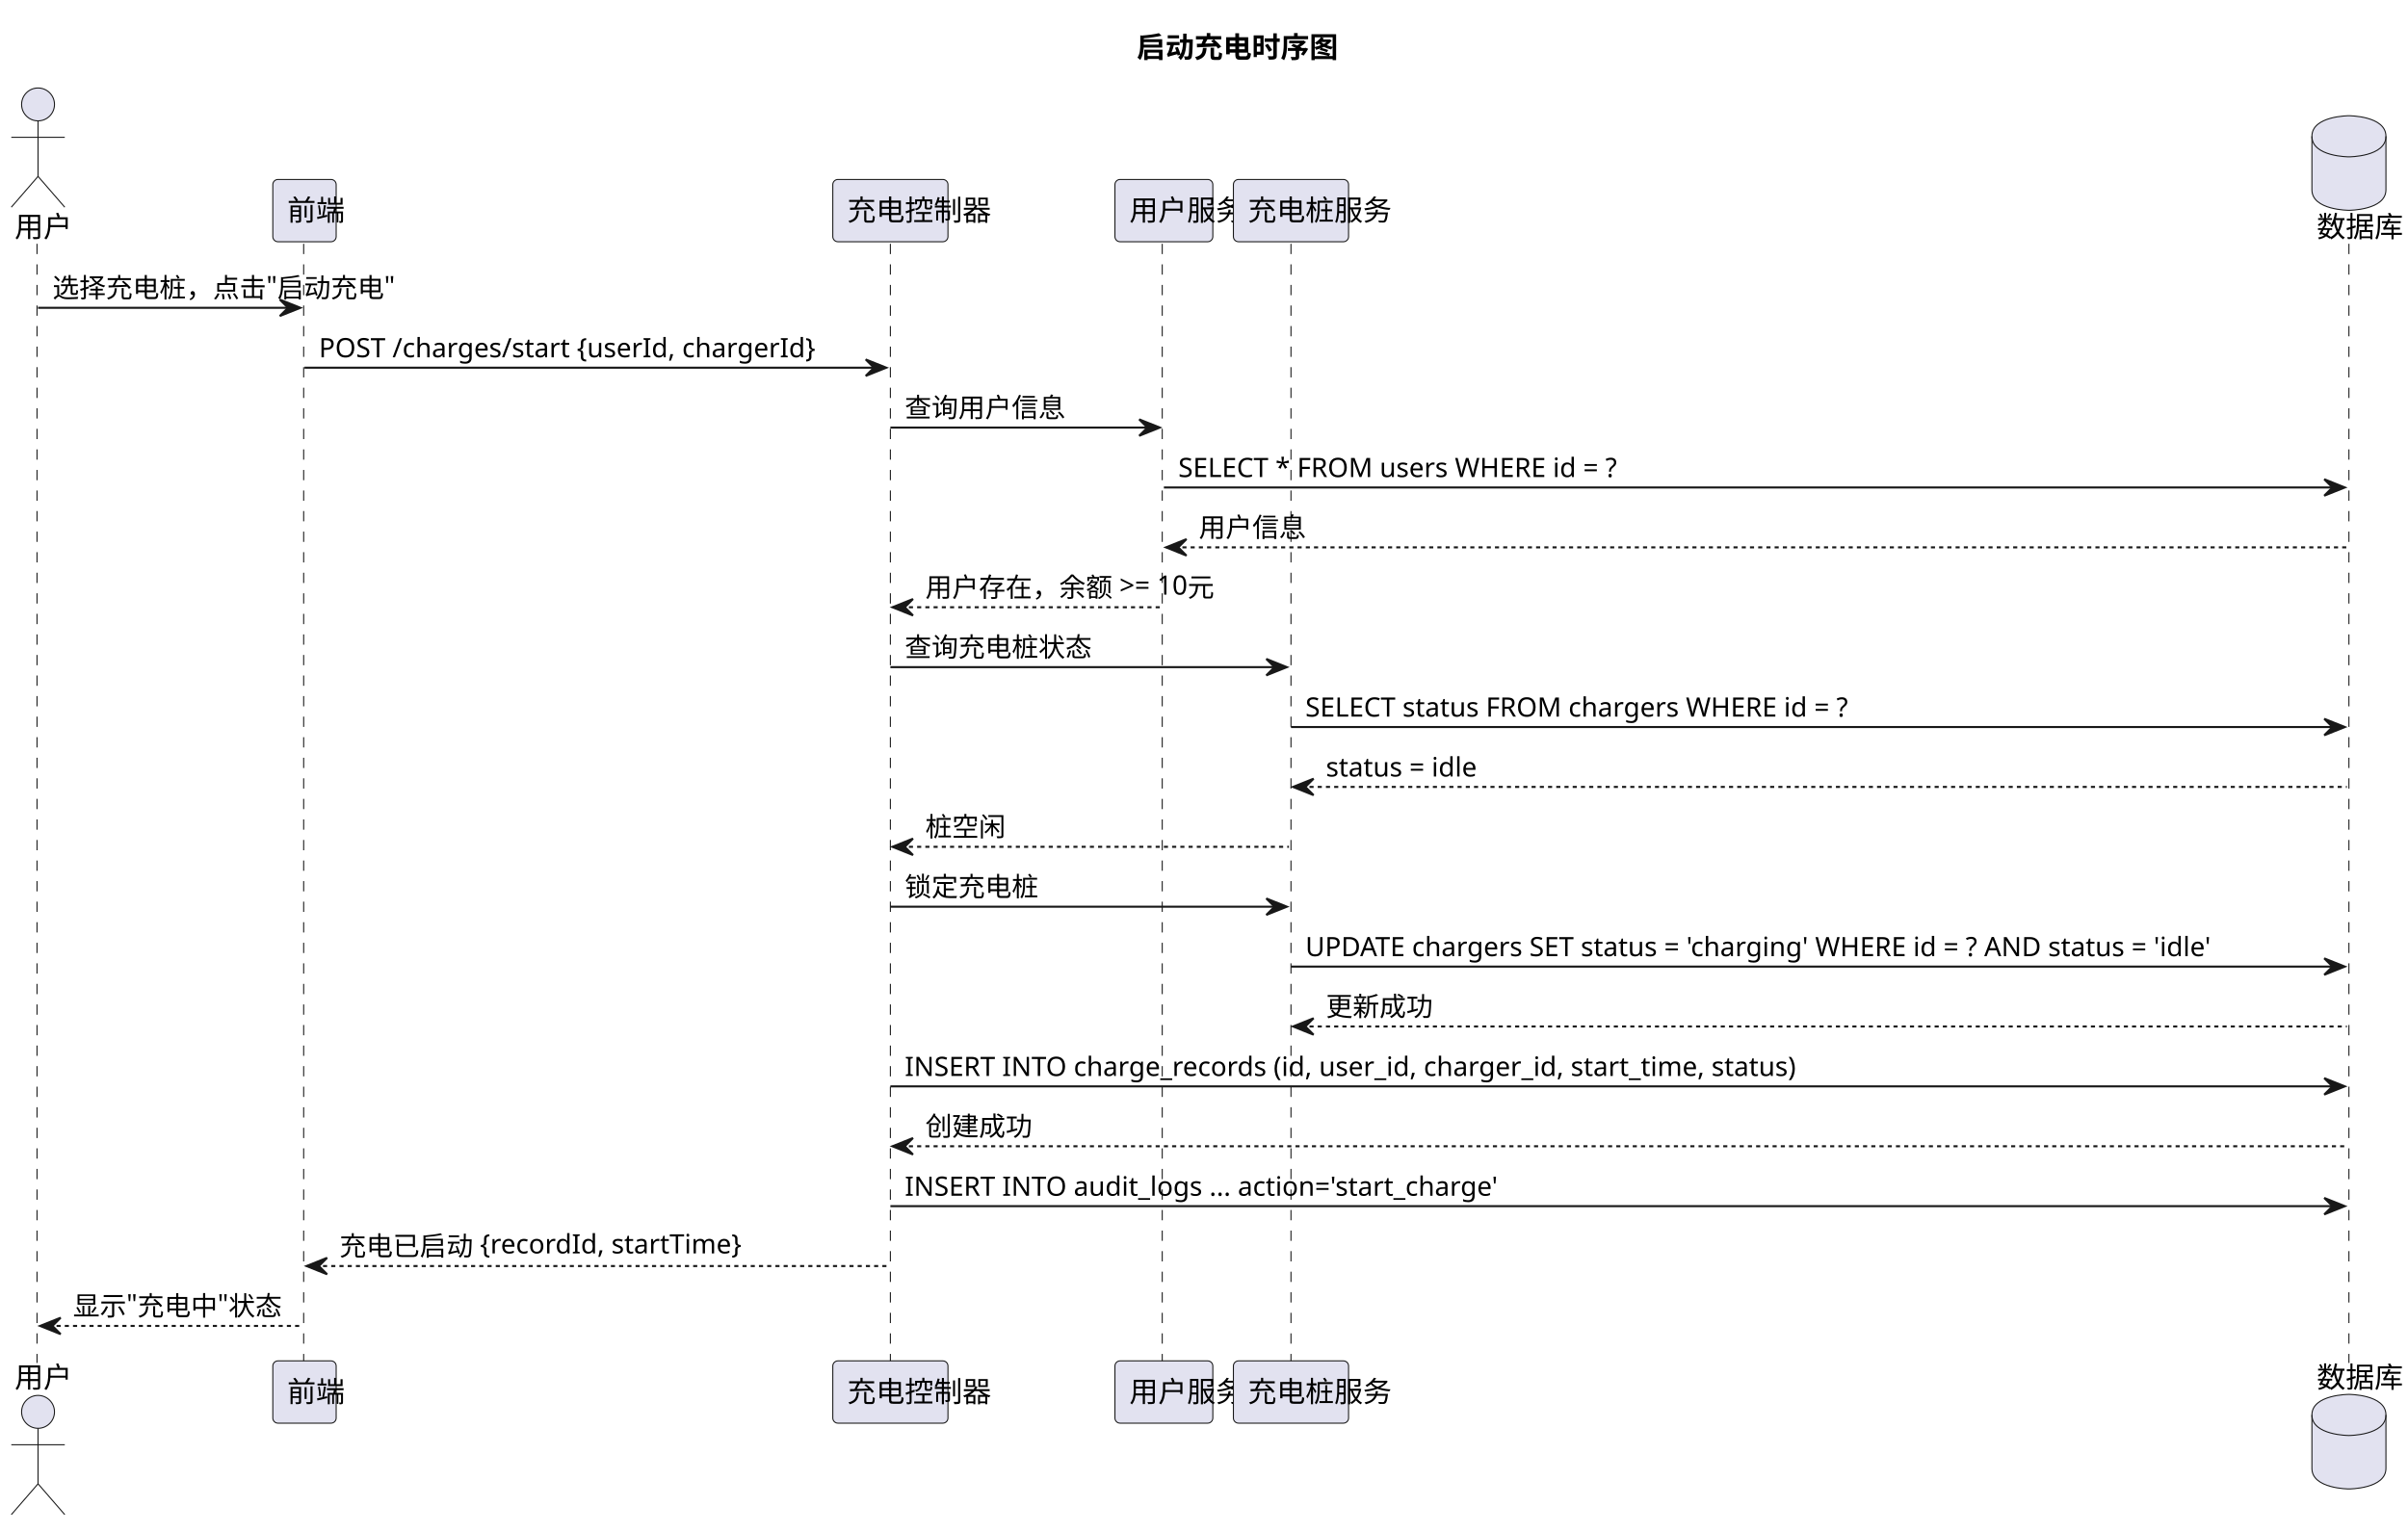
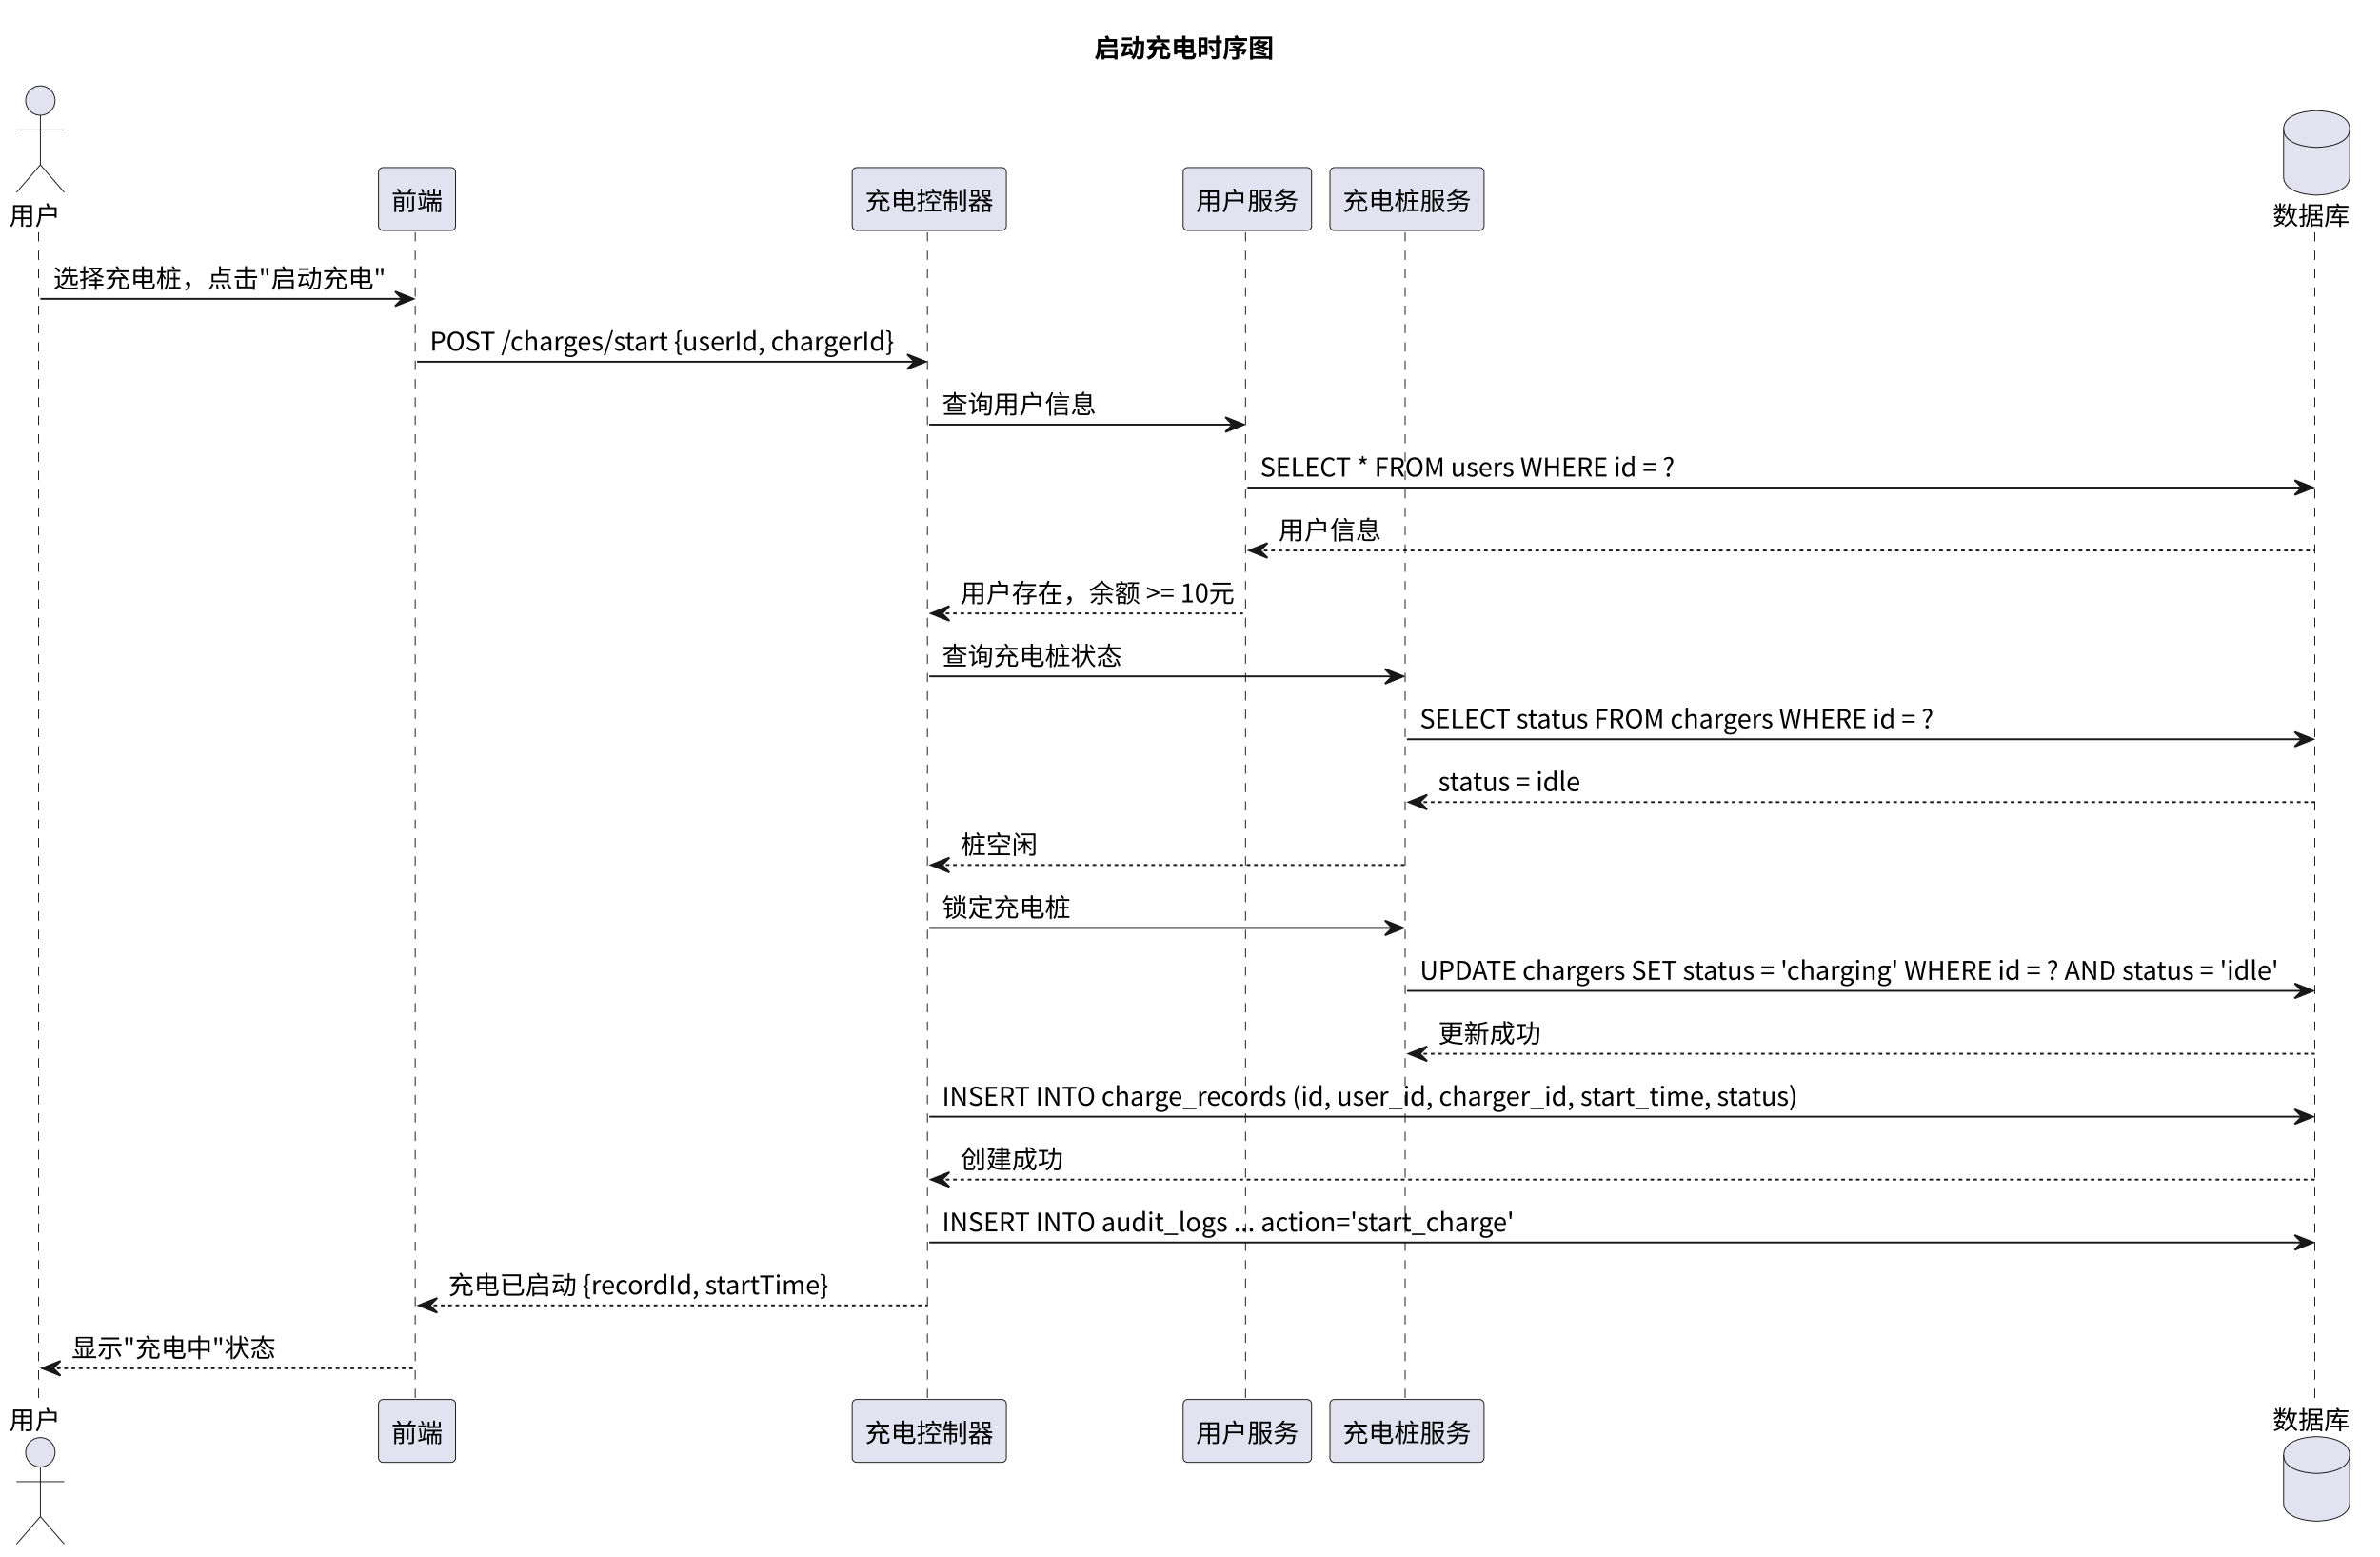
- <svg xmlns="http://www.w3.org/2000/svg" contentStyleType="text/css" data-diagram-type="SEQUENCE" height="745px" preserveAspectRatio="none" style="width:1171px;height:745px;background:#FFFFFF;" version="1.1" viewBox="0 0 1171 745" width="1171px" zoomAndPan="magnify">
+ <svg xmlns="http://www.w3.org/2000/svg" contentStyleType="text/css" data-diagram-type="SEQUENCE" height="848px" preserveAspectRatio="none" style="width:1297px;height:848px;background:#FFFFFF;" version="1.1" viewBox="0 0 1297 848" width="1297px" zoomAndPan="magnify">
  <defs />
  <g>
-     <g class="title" data-source-line="1">
-       <text fill="#000000" font-family="sans-serif" font-size="14" font-weight="700" lengthAdjust="spacing" textLength="58.81" x="552.732" y="27.995">启动充电时序图</text>
+     <text fill="#000000" font-family="Noto Sans CJK SC" font-size="14" font-weight="bold" lengthAdjust="spacing" textLength="98" x="596.236" y="31.24">启动充电时序图</text>
+     <g>
+       <rect fill="#000000" fill-opacity="0" height="636.894" width="8" x="18" y="126.544" />
+       <line style="stroke:#181818;stroke-width:0.5;stroke-dasharray:5,5;" x1="21" x2="21" y1="126.544" y2="763.438" />
    </g>
-     <g class="participant-lifeline" data-entity-uid="part1" data-qualified-name="U" data-source-line="2" id="part1-lifeline">
-       <g>
-         <rect fill="#000000" fill-opacity="0" height="544.391" width="8" x="14.5" y="118.594" />
-         <line style="stroke:#181818;stroke-width:0.5;stroke-dasharray:5,5;" x1="18" x2="18" y1="118.594" y2="662.984" />
-       </g>
+     <g>
+       <rect fill="#000000" fill-opacity="0" height="636.894" width="8" x="223.271" y="126.544" />
+       <line style="stroke:#181818;stroke-width:0.5;stroke-dasharray:5,5;" x1="226.271" x2="226.271" y1="126.544" y2="763.438" />
    </g>
-     <g class="participant-lifeline" data-entity-uid="part2" data-qualified-name="FE" data-source-line="3" id="part2-lifeline">
-       <g>
-         <rect fill="#000000" fill-opacity="0" height="544.391" width="8" x="144.074" y="118.594" />
-         <line style="stroke:#181818;stroke-width:0.5;stroke-dasharray:5,5;" x1="147.673" x2="147.673" y1="118.594" y2="662.984" />
-       </g>
+     <g>
+       <rect fill="#000000" fill-opacity="0" height="636.894" width="8" x="502.406" y="126.544" />
+       <line style="stroke:#181818;stroke-width:0.5;stroke-dasharray:5,5;" x1="505.406" x2="505.406" y1="126.544" y2="763.438" />
    </g>
-     <g class="participant-lifeline" data-entity-uid="part3" data-qualified-name="Ctrl" data-source-line="4" id="part3-lifeline">
-       <g>
-         <rect fill="#000000" fill-opacity="0" height="544.391" width="8" x="428.988" y="118.594" />
-         <line style="stroke:#181818;stroke-width:0.5;stroke-dasharray:5,5;" x1="432.985" x2="432.985" y1="118.594" y2="662.984" />
-       </g>
+     <g>
+       <rect fill="#000000" fill-opacity="0" height="636.894" width="8" x="675.758" y="126.544" />
+       <line style="stroke:#181818;stroke-width:0.5;stroke-dasharray:5,5;" x1="678.758" x2="678.758" y1="126.544" y2="763.438" />
    </g>
-     <g class="participant-lifeline" data-entity-uid="part4" data-qualified-name="US" data-source-line="5" id="part4-lifeline">
-       <g>
-         <rect fill="#000000" fill-opacity="0" height="544.391" width="8" x="561.99" y="118.594" />
-         <line style="stroke:#181818;stroke-width:0.5;stroke-dasharray:5,5;" x1="565.188" x2="565.188" y1="118.594" y2="662.984" />
-       </g>
+     <g>
+       <rect fill="#000000" fill-opacity="0" height="636.894" width="8" x="762.757" y="126.544" />
+       <line style="stroke:#181818;stroke-width:0.5;stroke-dasharray:5,5;" x1="765.757" x2="765.757" y1="126.544" y2="763.438" />
    </g>
-     <g class="participant-lifeline" data-entity-uid="part5" data-qualified-name="CS" data-source-line="6" id="part5-lifeline">
-       <g>
-         <rect fill="#000000" fill-opacity="0" height="544.391" width="8" x="623.796" y="118.594" />
-         <line style="stroke:#181818;stroke-width:0.5;stroke-dasharray:5,5;" x1="627.793" x2="627.793" y1="118.594" y2="662.984" />
-       </g>
+     <g>
+       <rect fill="#000000" fill-opacity="0" height="636.894" width="8" x="1258.471" y="126.544" />
+       <line style="stroke:#181818;stroke-width:0.5;stroke-dasharray:5,5;" x1="1261.471" x2="1261.471" y1="126.544" y2="763.438" />
    </g>
-     <g class="participant-lifeline" data-entity-uid="part6" data-qualified-name="DB" data-source-line="7" id="part6-lifeline">
-       <g>
-         <rect fill="#000000" fill-opacity="0" height="544.391" width="8" x="1138.273" y="118.594" />
-         <line style="stroke:#181818;stroke-width:0.5;stroke-dasharray:5,5;" x1="1142.273" x2="1142.273" y1="118.594" y2="662.984" />
-       </g>
+     <g class="participant participant-head" data-participant="U">
+       <text fill="#000000" font-family="Noto Sans CJK SC" font-size="14" lengthAdjust="spacing" textLength="28" x="5" y="122.512">用户</text>
+       <ellipse cx="22" cy="54.772" fill="#E2E2F0" rx="8" ry="8" style="stroke:#181818;stroke-width:0.5;" />
+       <path d="M22,62.772 L22,89.772 M9,70.772 L35,70.772 M22,89.772 L9,104.772 M22,89.772 L35,104.772" fill="none" style="stroke:#181818;stroke-width:0.5;" />
    </g>
-     <g class="participant participant-head" data-entity-uid="part1" data-qualified-name="U" data-source-line="2" id="part1-head">
-       <text fill="#000000" font-family="sans-serif" font-size="14" lengthAdjust="spacing" textLength="16.803" x="7.099" y="115.292">用户</text>
-       <ellipse cx="18.5" cy="50.797" fill="#E2E2F0" rx="8" ry="8" style="stroke:#181818;stroke-width:0.5;" />
-       <path d="M18.5,58.797 L18.5,85.797 M5.5,66.797 L31.5,66.797 M18.5,85.797 L5.5,100.797 M18.5,85.797 L31.5,100.797" fill="none" style="stroke:#181818;stroke-width:0.5;" />
+     <g class="participant participant-tail" data-participant="U">
+       <text fill="#000000" font-family="Noto Sans CJK SC" font-size="14" lengthAdjust="spacing" textLength="28" x="5" y="778.678">用户</text>
+       <ellipse cx="22" cy="791.21" fill="#E2E2F0" rx="8" ry="8" style="stroke:#181818;stroke-width:0.5;" />
+       <path d="M22,799.21 L22,826.21 M9,807.21 L35,807.21 M22,826.21 L9,841.21 M22,826.21 L35,841.21" fill="none" style="stroke:#181818;stroke-width:0.5;" />
    </g>
-     <g class="participant participant-tail" data-entity-uid="part1" data-qualified-name="U" data-source-line="2" id="part1-tail">
-       <text fill="#000000" font-family="sans-serif" font-size="14" lengthAdjust="spacing" textLength="16.803" x="7.099" y="674.98">用户</text>
-       <ellipse cx="18.5" cy="686.781" fill="#E2E2F0" rx="8" ry="8" style="stroke:#181818;stroke-width:0.5;" />
-       <path d="M18.5,694.781 L18.5,721.781 M5.5,702.781 L31.5,702.781 M18.5,721.781 L5.5,736.781 M18.5,721.781 L31.5,736.781" fill="none" style="stroke:#181818;stroke-width:0.5;" />
+     <g class="participant participant-head" data-participant="FE">
+       <rect fill="#E2E2F0" height="34.272" rx="2.5" ry="2.5" style="stroke:#181818;stroke-width:0.5;" width="42" x="206.271" y="91.272" />
+       <text fill="#000000" font-family="Noto Sans CJK SC" font-size="14" lengthAdjust="spacing" textLength="28" x="213.271" y="114.512">前端</text>
    </g>
-     <g class="participant participant-head" data-entity-uid="part2" data-qualified-name="FE" data-source-line="3" id="part2-head">
-       <rect fill="#E2E2F0" height="30.297" rx="2.5" ry="2.5" style="stroke:#181818;stroke-width:0.5;" width="30.803" x="132.673" y="87.297" />
-       <text fill="#000000" font-family="sans-serif" font-size="14" lengthAdjust="spacing" textLength="16.803" x="139.673" y="107.292">前端</text>
+     <g class="participant participant-tail" data-participant="FE">
+       <rect fill="#E2E2F0" height="34.272" rx="2.5" ry="2.5" style="stroke:#181818;stroke-width:0.5;" width="42" x="206.271" y="762.438" />
+       <text fill="#000000" font-family="Noto Sans CJK SC" font-size="14" lengthAdjust="spacing" textLength="28" x="213.271" y="785.678">前端</text>
    </g>
-     <g class="participant participant-tail" data-entity-uid="part2" data-qualified-name="FE" data-source-line="3" id="part2-tail">
-       <rect fill="#E2E2F0" height="30.297" rx="2.5" ry="2.5" style="stroke:#181818;stroke-width:0.5;" width="30.803" x="132.673" y="661.984" />
-       <text fill="#000000" font-family="sans-serif" font-size="14" lengthAdjust="spacing" textLength="16.803" x="139.673" y="681.98">前端</text>
+     <g class="participant participant-head" data-participant="Ctrl">
+       <rect fill="#E2E2F0" height="34.272" rx="2.5" ry="2.5" style="stroke:#181818;stroke-width:0.5;" width="84" x="464.406" y="91.272" />
+       <text fill="#000000" font-family="Noto Sans CJK SC" font-size="14" lengthAdjust="spacing" textLength="70" x="471.406" y="114.512">充电控制器</text>
    </g>
-     <g class="participant participant-head" data-entity-uid="part3" data-qualified-name="Ctrl" data-source-line="4" id="part3-head">
-       <rect fill="#E2E2F0" height="30.297" rx="2.5" ry="2.5" style="stroke:#181818;stroke-width:0.5;" width="56.007" x="404.985" y="87.297" />
-       <text fill="#000000" font-family="sans-serif" font-size="14" lengthAdjust="spacing" textLength="42.007" x="411.985" y="107.292">充电控制器</text>
+     <g class="participant participant-tail" data-participant="Ctrl">
+       <rect fill="#E2E2F0" height="34.272" rx="2.5" ry="2.5" style="stroke:#181818;stroke-width:0.5;" width="84" x="464.406" y="762.438" />
+       <text fill="#000000" font-family="Noto Sans CJK SC" font-size="14" lengthAdjust="spacing" textLength="70" x="471.406" y="785.678">充电控制器</text>
    </g>
-     <g class="participant participant-tail" data-entity-uid="part3" data-qualified-name="Ctrl" data-source-line="4" id="part3-tail">
-       <rect fill="#E2E2F0" height="30.297" rx="2.5" ry="2.5" style="stroke:#181818;stroke-width:0.5;" width="56.007" x="404.985" y="661.984" />
-       <text fill="#000000" font-family="sans-serif" font-size="14" lengthAdjust="spacing" textLength="42.007" x="411.985" y="681.98">充电控制器</text>
+     <g class="participant participant-head" data-participant="US">
+       <rect fill="#E2E2F0" height="34.272" rx="2.5" ry="2.5" style="stroke:#181818;stroke-width:0.5;" width="70" x="644.758" y="91.272" />
+       <text fill="#000000" font-family="Noto Sans CJK SC" font-size="14" lengthAdjust="spacing" textLength="56" x="651.758" y="114.512">用户服务</text>
    </g>
-     <g class="participant participant-head" data-entity-uid="part4" data-qualified-name="US" data-source-line="5" id="part4-head">
-       <rect fill="#E2E2F0" height="30.297" rx="2.5" ry="2.5" style="stroke:#181818;stroke-width:0.5;" width="47.605" x="542.188" y="87.297" />
-       <text fill="#000000" font-family="sans-serif" font-size="14" lengthAdjust="spacing" textLength="33.605" x="549.188" y="107.292">用户服务</text>
+     <g class="participant participant-tail" data-participant="US">
+       <rect fill="#E2E2F0" height="34.272" rx="2.5" ry="2.5" style="stroke:#181818;stroke-width:0.5;" width="70" x="644.758" y="762.438" />
+       <text fill="#000000" font-family="Noto Sans CJK SC" font-size="14" lengthAdjust="spacing" textLength="56" x="651.758" y="785.678">用户服务</text>
    </g>
-     <g class="participant participant-tail" data-entity-uid="part4" data-qualified-name="US" data-source-line="5" id="part4-tail">
-       <rect fill="#E2E2F0" height="30.297" rx="2.5" ry="2.5" style="stroke:#181818;stroke-width:0.5;" width="47.605" x="542.188" y="661.984" />
-       <text fill="#000000" font-family="sans-serif" font-size="14" lengthAdjust="spacing" textLength="33.605" x="549.188" y="681.98">用户服务</text>
+     <g class="participant participant-head" data-participant="CS">
+       <rect fill="#E2E2F0" height="34.272" rx="2.5" ry="2.5" style="stroke:#181818;stroke-width:0.5;" width="84" x="724.757" y="91.272" />
+       <text fill="#000000" font-family="Noto Sans CJK SC" font-size="14" lengthAdjust="spacing" textLength="70" x="731.757" y="114.512">充电桩服务</text>
    </g>
-     <g class="participant participant-head" data-entity-uid="part5" data-qualified-name="CS" data-source-line="6" id="part5-head">
-       <rect fill="#E2E2F0" height="30.297" rx="2.5" ry="2.5" style="stroke:#181818;stroke-width:0.5;" width="56.007" x="599.793" y="87.297" />
-       <text fill="#000000" font-family="sans-serif" font-size="14" lengthAdjust="spacing" textLength="42.007" x="606.793" y="107.292">充电桩服务</text>
+     <g class="participant participant-tail" data-participant="CS">
+       <rect fill="#E2E2F0" height="34.272" rx="2.5" ry="2.5" style="stroke:#181818;stroke-width:0.5;" width="84" x="724.757" y="762.438" />
+       <text fill="#000000" font-family="Noto Sans CJK SC" font-size="14" lengthAdjust="spacing" textLength="70" x="731.757" y="785.678">充电桩服务</text>
    </g>
-     <g class="participant participant-tail" data-entity-uid="part5" data-qualified-name="CS" data-source-line="6" id="part5-tail">
-       <rect fill="#E2E2F0" height="30.297" rx="2.5" ry="2.5" style="stroke:#181818;stroke-width:0.5;" width="56.007" x="599.793" y="661.984" />
-       <text fill="#000000" font-family="sans-serif" font-size="14" lengthAdjust="spacing" textLength="42.007" x="606.793" y="681.98">充电桩服务</text>
+     <g class="participant participant-head" data-participant="DB">
+       <text fill="#000000" font-family="Noto Sans CJK SC" font-size="14" lengthAdjust="spacing" textLength="42" x="1238.471" y="122.512">数据库</text>
+       <path d="M1244.471,70.272 C1244.471,60.272 1262.471,60.272 1262.471,60.272 C1262.471,60.272 1280.471,60.272 1280.471,70.272 L1280.471,96.272 C1280.471,106.272 1262.471,106.272 1262.471,106.272 C1262.471,106.272 1244.471,106.272 1244.471,96.272 L1244.471,70.272" fill="#E2E2F0" style="stroke:#181818;stroke-width:0.5;" />
+       <path d="M1244.471,70.272 C1244.471,80.272 1262.471,80.272 1262.471,80.272 C1262.471,80.272 1280.471,80.272 1280.471,70.272" fill="none" style="stroke:#181818;stroke-width:0.5;" />
    </g>
-     <g class="participant participant-head" data-entity-uid="part6" data-qualified-name="DB" data-source-line="7" id="part6-head">
-       <text fill="#000000" font-family="sans-serif" font-size="14" lengthAdjust="spacing" textLength="25.204" x="1126.671" y="115.292">数据库</text>
-       <path d="M1124.273,66.297 C1124.273,56.297 1142.273,56.297 1142.273,56.297 C1142.273,56.297 1160.273,56.297 1160.273,66.297 L1160.273,92.297 C1160.273,102.297 1142.273,102.297 1142.273,102.297 C1142.273,102.297 1124.273,102.297 1124.273,92.297 L1124.273,66.297" fill="#E2E2F0" style="stroke:#181818;stroke-width:0.5;" />
-       <path d="M1124.273,66.297 C1124.273,76.297 1142.273,76.297 1142.273,76.297 C1142.273,76.297 1160.273,76.297 1160.273,66.297" fill="none" style="stroke:#181818;stroke-width:0.5;" />
+     <g class="participant participant-tail" data-participant="DB">
+       <text fill="#000000" font-family="Noto Sans CJK SC" font-size="14" lengthAdjust="spacing" textLength="42" x="1238.471" y="778.678">数据库</text>
+       <path d="M1244.471,792.71 C1244.471,782.71 1262.471,782.71 1262.471,782.71 C1262.471,782.71 1280.471,782.71 1280.471,792.71 L1280.471,818.71 C1280.471,828.71 1262.471,828.71 1262.471,828.71 C1262.471,828.71 1244.471,828.71 1244.471,818.71 L1244.471,792.71" fill="#E2E2F0" style="stroke:#181818;stroke-width:0.5;" />
+       <path d="M1244.471,792.71 C1244.471,802.71 1262.471,802.71 1262.471,802.71 C1262.471,802.71 1280.471,802.71 1280.471,792.71" fill="none" style="stroke:#181818;stroke-width:0.5;" />
    </g>
-     <g class="participant participant-tail" data-entity-uid="part6" data-qualified-name="DB" data-source-line="7" id="part6-tail">
-       <text fill="#000000" font-family="sans-serif" font-size="14" lengthAdjust="spacing" textLength="25.204" x="1126.671" y="674.98">数据库</text>
-       <path d="M1124.273,688.281 C1124.273,678.281 1142.273,678.281 1142.273,678.281 C1142.273,678.281 1160.273,678.281 1160.273,688.281 L1160.273,714.281 C1160.273,724.281 1142.273,724.281 1142.273,724.281 C1142.273,724.281 1124.273,724.281 1124.273,714.281 L1124.273,688.281" fill="#E2E2F0" style="stroke:#181818;stroke-width:0.5;" />
-       <path d="M1124.273,688.281 C1124.273,698.281 1142.273,698.281 1142.273,698.281 C1142.273,698.281 1160.273,698.281 1160.273,688.281" fill="none" style="stroke:#181818;stroke-width:0.5;" />
+     <g class="message" data-participant-1="U" data-participant-2="FE">
+       <polygon fill="#181818" points="215.271,158.816,225.271,162.816,215.271,166.816,219.271,162.816" style="stroke:#181818;stroke-width:1;" />
+       <line style="stroke:#181818;stroke-width:1;" x1="22" x2="221.271" y1="162.816" y2="162.816" />
+       <text fill="#000000" font-family="Noto Sans CJK SC" font-size="14" lengthAdjust="spacing" textLength="181.271" x="29" y="156.784">选择充电桩，点击"启动充电"</text>
    </g>
-     <g class="message" data-entity-1="part1" data-entity-2="part2" data-source-line="9" id="msg1">
-       <polygon fill="#181818" points="136.074,145.727,146.074,149.727,136.074,153.727,140.074,149.727" style="stroke:#181818;stroke-width:1;" />
-       <line style="stroke:#181818;stroke-width:1;" x1="18.5" x2="142.074" y1="149.727" y2="149.727" />
-       <text fill="#000000" font-family="sans-serif" font-size="13" lengthAdjust="spacing" textLength="105.574" x="25.5" y="144.661">选择充电桩，点击"启动充电"</text>
+     <g class="message" data-participant-1="FE" data-participant-2="Ctrl">
+       <polygon fill="#181818" points="494.406,193.088,504.406,197.088,494.406,201.088,498.406,197.088" style="stroke:#181818;stroke-width:1;" />
+       <line style="stroke:#181818;stroke-width:1;" x1="227.271" x2="500.406" y1="197.088" y2="197.088" />
+       <text fill="#000000" font-family="Noto Sans CJK SC" font-size="14" lengthAdjust="spacing" textLength="255.135" x="234.271" y="191.056">POST /charges/start {userId, chargerId}</text>
    </g>
-     <g class="message" data-entity-1="part2" data-entity-2="part3" data-source-line="10" id="msg2">
-       <polygon fill="#181818" points="420.988,174.859,430.988,178.859,420.988,182.859,424.988,178.859" style="stroke:#181818;stroke-width:1;" />
-       <line style="stroke:#181818;stroke-width:1;" x1="148.074" x2="426.988" y1="178.859" y2="178.859" />
-       <text fill="#000000" font-family="sans-serif" font-size="13" lengthAdjust="spacing" textLength="260.914" x="155.074" y="173.793">POST /charges/start {userId, chargerId}</text>
+     <g class="message" data-participant-1="Ctrl" data-participant-2="US">
+       <polygon fill="#181818" points="667.758,227.36,677.758,231.36,667.758,235.36,671.758,231.36" style="stroke:#181818;stroke-width:1;" />
+       <line style="stroke:#181818;stroke-width:1;" x1="506.406" x2="673.758" y1="231.36" y2="231.36" />
+       <text fill="#000000" font-family="Noto Sans CJK SC" font-size="14" lengthAdjust="spacing" textLength="84" x="513.406" y="225.328">查询用户信息</text>
    </g>
-     <g class="message" data-entity-1="part3" data-entity-2="part4" data-source-line="11" id="msg3">
-       <polygon fill="#181818" points="553.99,203.992,563.99,207.992,553.99,211.992,557.99,207.992" style="stroke:#181818;stroke-width:1;" />
-       <line style="stroke:#181818;stroke-width:1;" x1="432.988" x2="559.99" y1="207.992" y2="207.992" />
-       <text fill="#000000" font-family="sans-serif" font-size="13" lengthAdjust="spacing" textLength="46.808" x="439.988" y="202.926">查询用户信息</text>
+     <g class="message" data-participant-1="US" data-participant-2="DB">
+       <polygon fill="#181818" points="1250.471,261.632,1260.471,265.632,1250.471,269.632,1254.471,265.632" style="stroke:#181818;stroke-width:1;" />
+       <line style="stroke:#181818;stroke-width:1;" x1="679.758" x2="1256.471" y1="265.632" y2="265.632" />
+       <text fill="#000000" font-family="Noto Sans CJK SC" font-size="14" lengthAdjust="spacing" textLength="226.211" x="686.758" y="259.599">SELECT * FROM users WHERE id = ?</text>
    </g>
-     <g class="message" data-entity-1="part4" data-entity-2="part6" data-source-line="12" id="msg4">
-       <polygon fill="#181818" points="1130.273,233.125,1140.273,237.125,1130.273,241.125,1134.273,237.125" style="stroke:#181818;stroke-width:1;" />
-       <line style="stroke:#181818;stroke-width:1;" x1="565.99" x2="1136.273" y1="237.125" y2="237.125" />
-       <text fill="#000000" font-family="sans-serif" font-size="13" lengthAdjust="spacing" textLength="235.2" x="572.99" y="232.059">SELECT * FROM users WHERE id = ?</text>
+     <g class="message" data-participant-1="DB" data-participant-2="US">
+       <polygon fill="#181818" points="690.758,295.903,680.758,299.903,690.758,303.903,686.758,299.903" style="stroke:#181818;stroke-width:1;" />
+       <line style="stroke:#181818;stroke-width:1;stroke-dasharray:2,2;" x1="684.758" x2="1261.471" y1="299.903" y2="299.903" />
+       <text fill="#000000" font-family="Noto Sans CJK SC" font-size="14" lengthAdjust="spacing" textLength="56" x="696.758" y="293.871">用户信息</text>
    </g>
-     <g class="message" data-entity-1="part6" data-entity-2="part4" data-source-line="13" id="msg5">
-       <polygon fill="#181818" points="576.99,262.258,566.99,266.258,576.99,270.258,572.99,266.258" style="stroke:#181818;stroke-width:1;" />
-       <line style="stroke:#181818;stroke-width:1;stroke-dasharray:2,2;" x1="570.99" x2="1141.273" y1="266.258" y2="266.258" />
-       <text fill="#000000" font-family="sans-serif" font-size="13" lengthAdjust="spacing" textLength="31.205" x="582.99" y="261.192">用户信息</text>
+     <g class="message" data-participant-1="US" data-participant-2="Ctrl">
+       <polygon fill="#181818" points="517.406,330.175,507.406,334.175,517.406,338.175,513.406,334.175" style="stroke:#181818;stroke-width:1;" />
+       <line style="stroke:#181818;stroke-width:1;stroke-dasharray:2,2;" x1="511.406" x2="678.758" y1="334.175" y2="334.175" />
+       <text fill="#000000" font-family="Noto Sans CJK SC" font-size="14" lengthAdjust="spacing" textLength="149.351" x="523.406" y="328.143">用户存在，余额 &gt;= 10元</text>
    </g>
-     <g class="message" data-entity-1="part4" data-entity-2="part3" data-source-line="14" id="msg6">
-       <polygon fill="#181818" points="443.988,291.391,433.988,295.391,443.988,299.391,439.988,295.391" style="stroke:#181818;stroke-width:1;" />
-       <line style="stroke:#181818;stroke-width:1;stroke-dasharray:2,2;" x1="437.988" x2="564.99" y1="295.391" y2="295.391" />
-       <text fill="#000000" font-family="sans-serif" font-size="13" lengthAdjust="spacing" textLength="109.002" x="449.988" y="290.325">用户存在，余额 &gt;= 10元</text>
+     <g class="message" data-participant-1="Ctrl" data-participant-2="CS">
+       <polygon fill="#181818" points="754.757,364.447,764.757,368.447,754.757,372.447,758.757,368.447" style="stroke:#181818;stroke-width:1;" />
+       <line style="stroke:#181818;stroke-width:1;" x1="506.406" x2="760.757" y1="368.447" y2="368.447" />
+       <text fill="#000000" font-family="Noto Sans CJK SC" font-size="14" lengthAdjust="spacing" textLength="98" x="513.406" y="362.415">查询充电桩状态</text>
    </g>
-     <g class="message" data-entity-1="part3" data-entity-2="part5" data-source-line="16" id="msg7">
-       <polygon fill="#181818" points="615.796,320.523,625.796,324.523,615.796,328.523,619.796,324.523" style="stroke:#181818;stroke-width:1;" />
-       <line style="stroke:#181818;stroke-width:1;" x1="432.988" x2="621.796" y1="324.523" y2="324.523" />
-       <text fill="#000000" font-family="sans-serif" font-size="13" lengthAdjust="spacing" textLength="54.609" x="439.988" y="319.457">查询充电桩状态</text>
+     <g class="message" data-participant-1="CS" data-participant-2="DB">
+       <polygon fill="#181818" points="1250.471,398.719,1260.471,402.719,1250.471,406.719,1254.471,402.719" style="stroke:#181818;stroke-width:1;" />
+       <line style="stroke:#181818;stroke-width:1;" x1="766.757" x2="1256.471" y1="402.719" y2="402.719" />
+       <text fill="#000000" font-family="Noto Sans CJK SC" font-size="14" lengthAdjust="spacing" textLength="281.511" x="773.757" y="396.687">SELECT status FROM chargers WHERE id = ?</text>
    </g>
-     <g class="message" data-entity-1="part5" data-entity-2="part6" data-source-line="17" id="msg8">
-       <polygon fill="#181818" points="1130.273,349.656,1140.273,353.656,1130.273,357.656,1134.273,353.656" style="stroke:#181818;stroke-width:1;" />
-       <line style="stroke:#181818;stroke-width:1;" x1="627.796" x2="1136.273" y1="353.656" y2="353.656" />
-       <text fill="#000000" font-family="sans-serif" font-size="13" lengthAdjust="spacing" textLength="290.583" x="634.796" y="348.59">SELECT status FROM chargers WHERE id = ?</text>
+     <g class="message" data-participant-1="DB" data-participant-2="CS">
+       <polygon fill="#181818" points="777.757,432.991,767.757,436.991,777.757,440.991,773.757,436.991" style="stroke:#181818;stroke-width:1;" />
+       <line style="stroke:#181818;stroke-width:1;stroke-dasharray:2,2;" x1="771.757" x2="1261.471" y1="436.991" y2="436.991" />
+       <text fill="#000000" font-family="Noto Sans CJK SC" font-size="14" lengthAdjust="spacing" textLength="78.344" x="783.757" y="430.959">status = idle</text>
    </g>
-     <g class="message" data-entity-1="part6" data-entity-2="part5" data-source-line="18" id="msg9">
-       <polygon fill="#181818" points="638.796,378.789,628.796,382.789,638.796,386.789,634.796,382.789" style="stroke:#181818;stroke-width:1;" />
-       <line style="stroke:#181818;stroke-width:1;stroke-dasharray:2,2;" x1="632.796" x2="1141.273" y1="382.789" y2="382.789" />
-       <text fill="#000000" font-family="sans-serif" font-size="13" lengthAdjust="spacing" textLength="82.577" x="644.796" y="377.723">status = idle</text>
+     <g class="message" data-participant-1="CS" data-participant-2="Ctrl">
+       <polygon fill="#181818" points="517.406,467.263,507.406,471.263,517.406,475.263,513.406,471.263" style="stroke:#181818;stroke-width:1;" />
+       <line style="stroke:#181818;stroke-width:1;stroke-dasharray:2,2;" x1="511.406" x2="765.757" y1="471.263" y2="471.263" />
+       <text fill="#000000" font-family="Noto Sans CJK SC" font-size="14" lengthAdjust="spacing" textLength="42" x="523.406" y="465.231">桩空闲</text>
    </g>
-     <g class="message" data-entity-1="part5" data-entity-2="part3" data-source-line="19" id="msg10">
-       <polygon fill="#181818" points="443.988,407.922,433.988,411.922,443.988,415.922,439.988,411.922" style="stroke:#181818;stroke-width:1;" />
-       <line style="stroke:#181818;stroke-width:1;stroke-dasharray:2,2;" x1="437.988" x2="626.796" y1="411.922" y2="411.922" />
-       <text fill="#000000" font-family="sans-serif" font-size="13" lengthAdjust="spacing" textLength="23.404" x="449.988" y="406.856">桩空闲</text>
+     <g class="message" data-participant-1="Ctrl" data-participant-2="CS">
+       <polygon fill="#181818" points="754.757,501.535,764.757,505.535,754.757,509.535,758.757,505.535" style="stroke:#181818;stroke-width:1;" />
+       <line style="stroke:#181818;stroke-width:1;" x1="506.406" x2="760.757" y1="505.535" y2="505.535" />
+       <text fill="#000000" font-family="Noto Sans CJK SC" font-size="14" lengthAdjust="spacing" textLength="70" x="513.406" y="499.503">锁定充电桩</text>
    </g>
-     <g class="message" data-entity-1="part3" data-entity-2="part5" data-source-line="21" id="msg11">
-       <polygon fill="#181818" points="615.796,437.055,625.796,441.055,615.796,445.055,619.796,441.055" style="stroke:#181818;stroke-width:1;" />
-       <line style="stroke:#181818;stroke-width:1;" x1="432.988" x2="621.796" y1="441.055" y2="441.055" />
-       <text fill="#000000" font-family="sans-serif" font-size="13" lengthAdjust="spacing" textLength="39.006" x="439.988" y="435.989">锁定充电桩</text>
+     <g class="message" data-participant-1="CS" data-participant-2="DB">
+       <polygon fill="#181818" points="1250.471,535.807,1260.471,539.807,1250.471,543.807,1254.471,539.807" style="stroke:#181818;stroke-width:1;" />
+       <line style="stroke:#181818;stroke-width:1;" x1="766.757" x2="1256.471" y1="539.807" y2="539.807" />
+       <text fill="#000000" font-family="Noto Sans CJK SC" font-size="14" lengthAdjust="spacing" textLength="471.714" x="773.757" y="533.775">UPDATE chargers SET status = 'charging' WHERE id = ? AND status = 'idle'</text>
    </g>
-     <g class="message" data-entity-1="part5" data-entity-2="part6" data-source-line="22" id="msg12">
-       <polygon fill="#181818" points="1130.273,466.188,1140.273,470.188,1130.273,474.188,1134.273,470.188" style="stroke:#181818;stroke-width:1;" />
-       <line style="stroke:#181818;stroke-width:1;" x1="627.796" x2="1136.273" y1="470.188" y2="470.188" />
-       <text fill="#000000" font-family="sans-serif" font-size="13" lengthAdjust="spacing" textLength="490.477" x="634.796" y="465.122">UPDATE chargers SET status = 'charging' WHERE id = ? AND status = 'idle'</text>
+     <g class="message" data-participant-1="DB" data-participant-2="CS">
+       <polygon fill="#181818" points="777.757,570.079,767.757,574.079,777.757,578.079,773.757,574.079" style="stroke:#181818;stroke-width:1;" />
+       <line style="stroke:#181818;stroke-width:1;stroke-dasharray:2,2;" x1="771.757" x2="1261.471" y1="574.079" y2="574.079" />
+       <text fill="#000000" font-family="Noto Sans CJK SC" font-size="14" lengthAdjust="spacing" textLength="56" x="783.757" y="568.047">更新成功</text>
    </g>
-     <g class="message" data-entity-1="part6" data-entity-2="part5" data-source-line="23" id="msg13">
-       <polygon fill="#181818" points="638.796,495.32,628.796,499.32,638.796,503.32,634.796,499.32" style="stroke:#181818;stroke-width:1;" />
-       <line style="stroke:#181818;stroke-width:1;stroke-dasharray:2,2;" x1="632.796" x2="1141.273" y1="499.32" y2="499.32" />
-       <text fill="#000000" font-family="sans-serif" font-size="13" lengthAdjust="spacing" textLength="31.205" x="644.796" y="494.254">更新成功</text>
+     <g class="message" data-participant-1="Ctrl" data-participant-2="DB">
+       <polygon fill="#181818" points="1250.471,604.351,1260.471,608.351,1250.471,612.351,1254.471,608.351" style="stroke:#181818;stroke-width:1;" />
+       <line style="stroke:#181818;stroke-width:1;" x1="506.406" x2="1256.471" y1="608.351" y2="608.351" />
+       <text fill="#000000" font-family="Noto Sans CJK SC" font-size="14" lengthAdjust="spacing" textLength="469.628" x="513.406" y="602.319">INSERT INTO charge_records (id, user_id, charger_id, start_time, status)</text>
    </g>
-     <g class="message" data-entity-1="part3" data-entity-2="part6" data-source-line="25" id="msg14">
-       <polygon fill="#181818" points="1130.273,524.453,1140.273,528.453,1130.273,532.453,1134.273,528.453" style="stroke:#181818;stroke-width:1;" />
-       <line style="stroke:#181818;stroke-width:1;" x1="432.988" x2="1136.273" y1="528.453" y2="528.453" />
-       <text fill="#000000" font-family="sans-serif" font-size="13" lengthAdjust="spacing" textLength="467.924" x="439.988" y="523.387">INSERT INTO charge_records (id, user_id, charger_id, start_time, status)</text>
+     <g class="message" data-participant-1="DB" data-participant-2="Ctrl">
+       <polygon fill="#181818" points="517.406,638.622,507.406,642.622,517.406,646.622,513.406,642.622" style="stroke:#181818;stroke-width:1;" />
+       <line style="stroke:#181818;stroke-width:1;stroke-dasharray:2,2;" x1="511.406" x2="1261.471" y1="642.622" y2="642.622" />
+       <text fill="#000000" font-family="Noto Sans CJK SC" font-size="14" lengthAdjust="spacing" textLength="56" x="523.406" y="636.591">创建成功</text>
    </g>
-     <g class="message" data-entity-1="part6" data-entity-2="part3" data-source-line="26" id="msg15">
-       <polygon fill="#181818" points="443.988,553.586,433.988,557.586,443.988,561.586,439.988,557.586" style="stroke:#181818;stroke-width:1;" />
-       <line style="stroke:#181818;stroke-width:1;stroke-dasharray:2,2;" x1="437.988" x2="1141.273" y1="557.586" y2="557.586" />
-       <text fill="#000000" font-family="sans-serif" font-size="13" lengthAdjust="spacing" textLength="31.205" x="449.988" y="552.52">创建成功</text>
+     <g class="message" data-participant-1="Ctrl" data-participant-2="DB">
+       <polygon fill="#181818" points="1250.471,672.894,1260.471,676.894,1250.471,680.894,1254.471,676.894" style="stroke:#181818;stroke-width:1;" />
+       <line style="stroke:#181818;stroke-width:1;" x1="506.406" x2="1256.471" y1="676.894" y2="676.894" />
+       <text fill="#000000" font-family="Noto Sans CJK SC" font-size="14" lengthAdjust="spacing" textLength="313.809" x="513.406" y="670.862">INSERT INTO audit_logs ... action='start_charge'</text>
    </g>
-     <g class="message" data-entity-1="part3" data-entity-2="part6" data-source-line="28" id="msg16">
-       <polygon fill="#181818" points="1130.273,582.719,1140.273,586.719,1130.273,590.719,1134.273,586.719" style="stroke:#181818;stroke-width:1;" />
-       <line style="stroke:#181818;stroke-width:1;" x1="432.988" x2="1136.273" y1="586.719" y2="586.719" />
-       <text fill="#000000" font-family="sans-serif" font-size="13" lengthAdjust="spacing" textLength="313.695" x="439.988" y="581.653">INSERT INTO audit_logs ... action='start_charge'</text>
+     <g class="message" data-participant-1="Ctrl" data-participant-2="FE">
+       <polygon fill="#181818" points="238.271,707.166,228.271,711.166,238.271,715.166,234.271,711.166" style="stroke:#181818;stroke-width:1;" />
+       <line style="stroke:#181818;stroke-width:1;stroke-dasharray:2,2;" x1="232.271" x2="505.406" y1="711.166" y2="711.166" />
+       <text fill="#000000" font-family="Noto Sans CJK SC" font-size="14" lengthAdjust="spacing" textLength="208.711" x="244.271" y="705.134">充电已启动 {recordId, startTime}</text>
    </g>
-     <g class="message" data-entity-1="part3" data-entity-2="part2" data-source-line="29" id="msg17">
-       <polygon fill="#181818" points="159.074,611.852,149.074,615.852,159.074,619.852,155.074,615.852" style="stroke:#181818;stroke-width:1;" />
-       <line style="stroke:#181818;stroke-width:1;stroke-dasharray:2,2;" x1="153.074" x2="431.988" y1="615.852" y2="615.852" />
-       <text fill="#000000" font-family="sans-serif" font-size="13" lengthAdjust="spacing" textLength="184.565" x="165.074" y="610.786">充电已启动 {recordId, startTime}</text>
-     </g>
-     <g class="message" data-entity-1="part2" data-entity-2="part1" data-source-line="30" id="msg18">
-       <polygon fill="#181818" points="29.5,640.984,19.5,644.984,29.5,648.984,25.5,644.984" style="stroke:#181818;stroke-width:1;" />
-       <line style="stroke:#181818;stroke-width:1;stroke-dasharray:2,2;" x1="23.5" x2="147.074" y1="644.984" y2="644.984" />
-       <text fill="#000000" font-family="sans-serif" font-size="13" lengthAdjust="spacing" textLength="66.568" x="35.5" y="639.918">显示"充电中"状态</text>
+     <g class="message" data-participant-1="FE" data-participant-2="U">
+       <polygon fill="#181818" points="33,741.438,23,745.438,33,749.438,29,745.438" style="stroke:#181818;stroke-width:1;" />
+       <line style="stroke:#181818;stroke-width:1;stroke-dasharray:2,2;" x1="27" x2="226.271" y1="745.438" y2="745.438" />
+       <text fill="#000000" font-family="Noto Sans CJK SC" font-size="14" lengthAdjust="spacing" textLength="111.272" x="39" y="739.406">显示"充电中"状态</text>
    </g>
  </g>
</svg>
